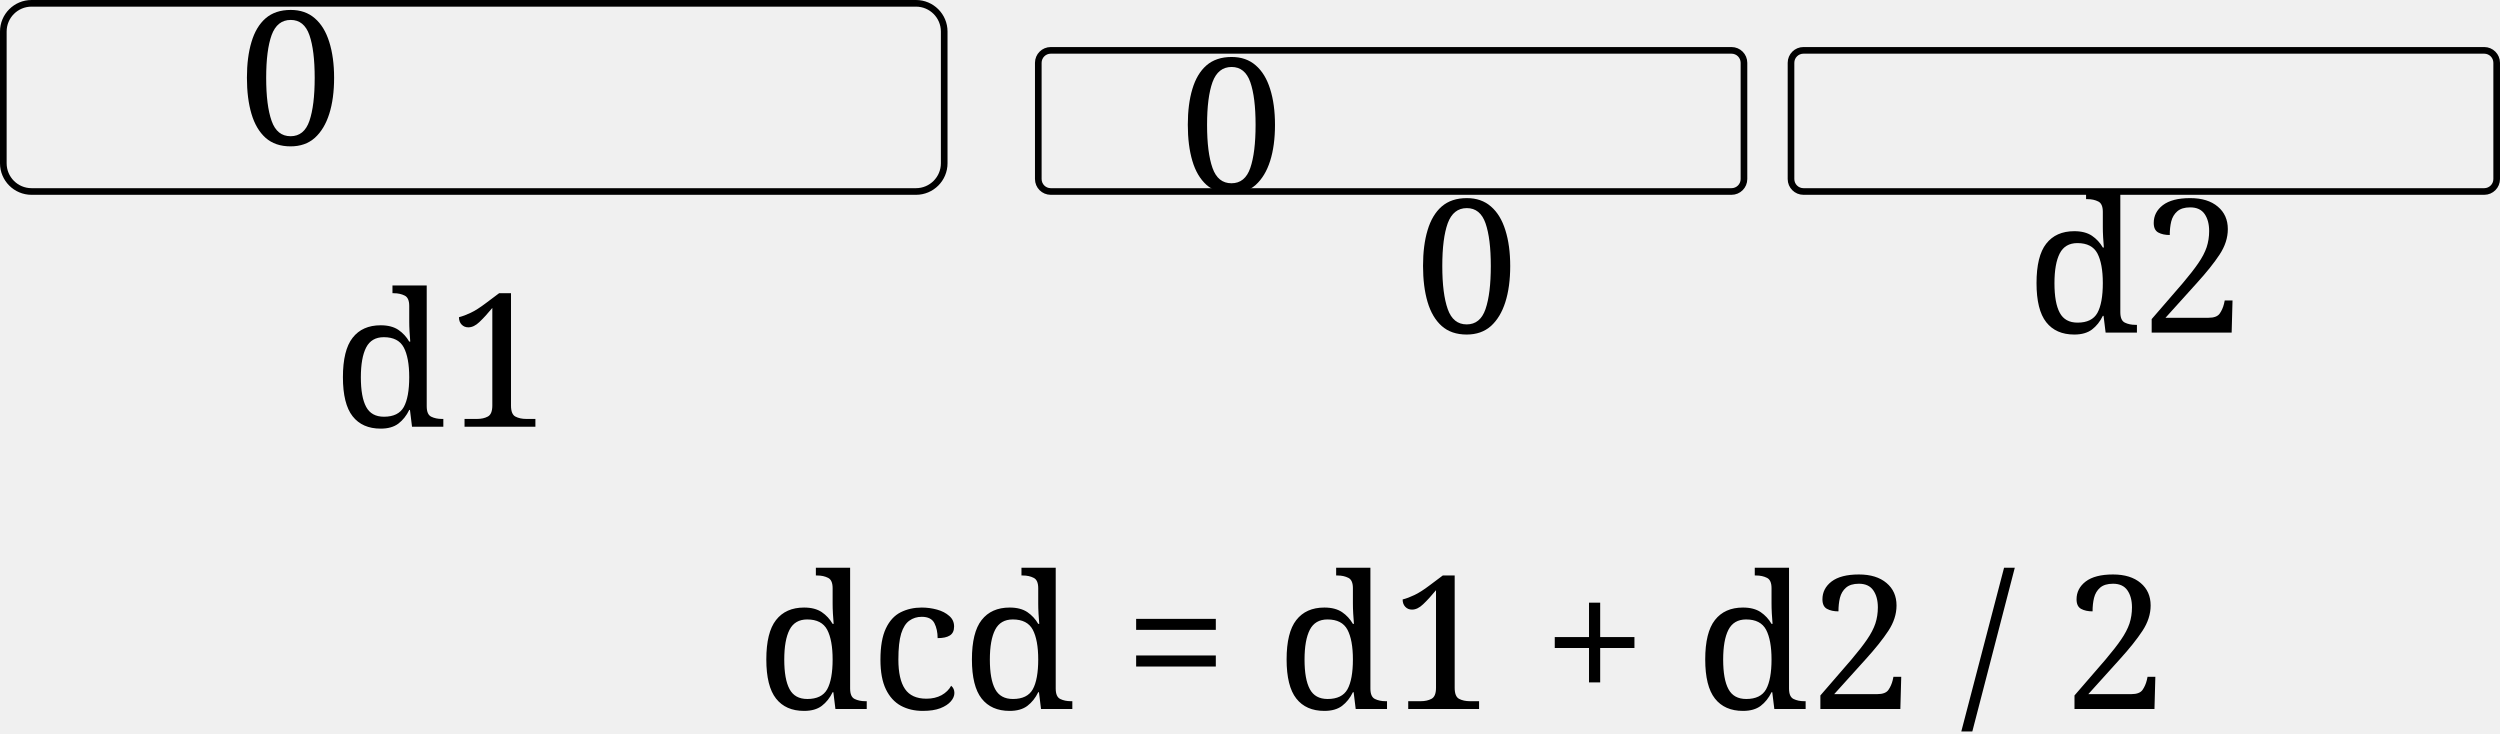
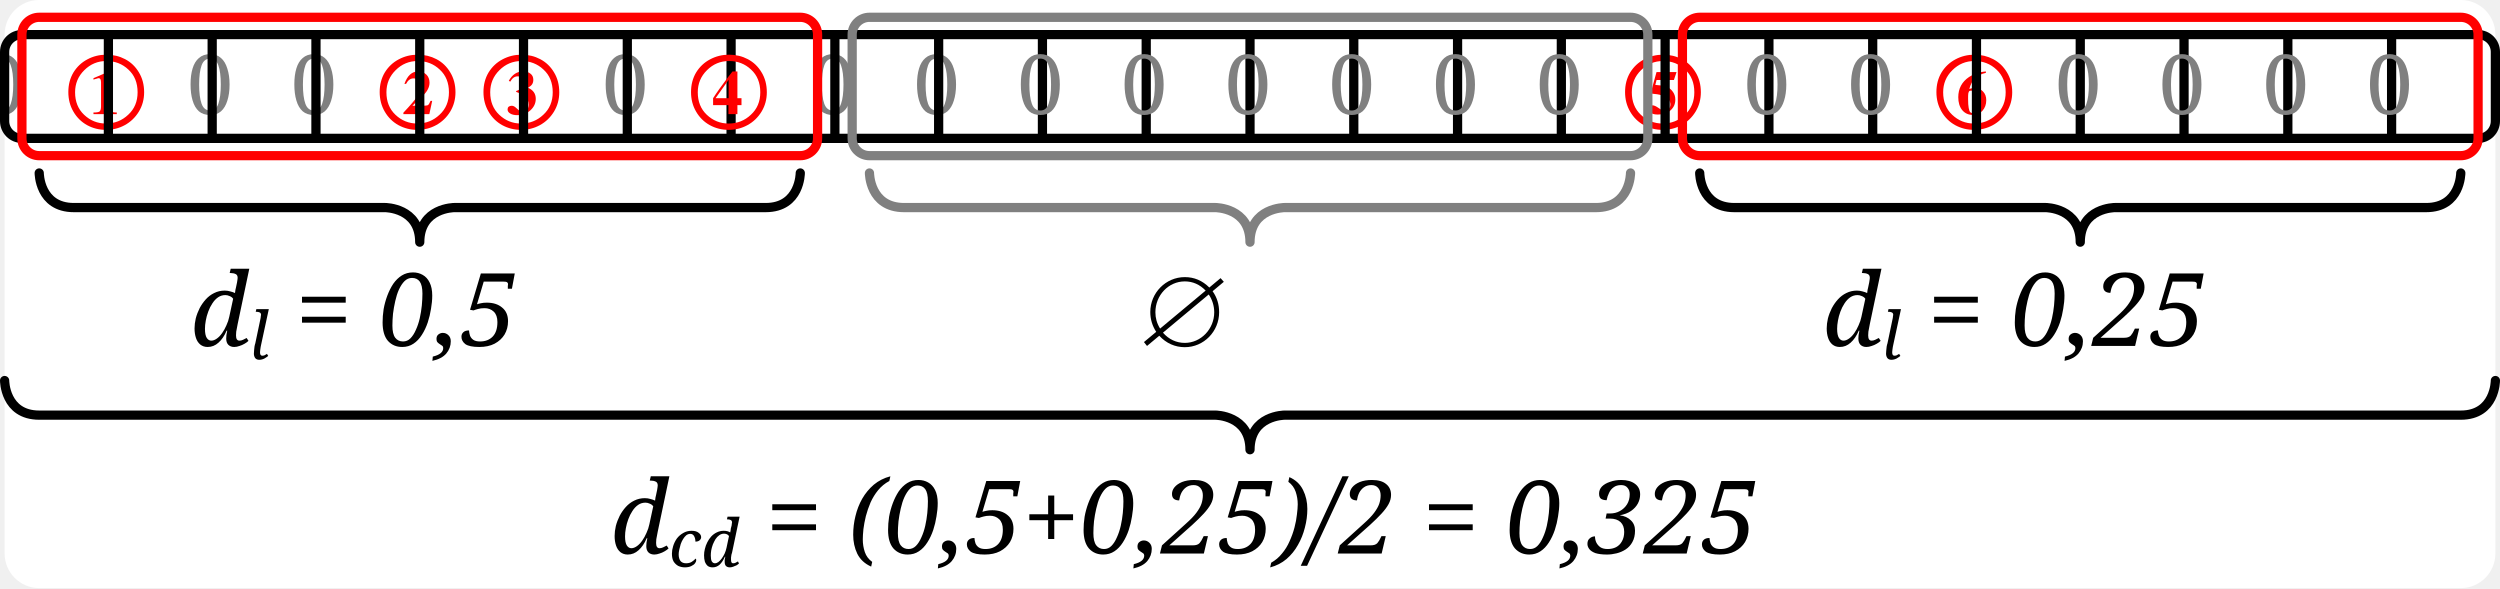
- <svg xmlns="http://www.w3.org/2000/svg" width="265.706mm" height="77.961mm" viewBox="0 0 265.706 77.961" version="1.1" id="svg1">
+ <svg xmlns="http://www.w3.org/2000/svg" width="191.206mm" height="44.979mm" viewBox="0 0 191.206 44.979" version="1.1" id="svg1">
  <defs id="defs1" />
-   <g id="layer1" transform="translate(30.35278,-4.647222)">
-     <rect style="fill:none;fill-opacity:0.5;stroke:#000000;stroke-width:0.706;stroke-linejoin:round;stroke-dasharray:none;stroke-opacity:1" id="rect1" width="100" height="20" x="-30" y="5" rx="3" ry="3" />
-     <rect style="fill:none;fill-opacity:0.5;stroke:#000000;stroke-width:0.706;stroke-linejoin:round;stroke-dasharray:none;stroke-opacity:1" id="rect1-3" width="75" height="15" x="80" y="10" rx="1.323" ry="1.323" />
-     <rect style="fill:none;fill-opacity:0.5;stroke:#000000;stroke-width:0.706;stroke-linejoin:round;stroke-dasharray:none;stroke-opacity:1" id="rect1-1" width="75" height="15" x="160" y="10" rx="1.323" ry="1.323" />
-     <text xml:space="preserve" style="font-size:22.578px;font-family:Caladea;-inkscape-font-specification:Caladea;text-align:center;writing-mode:lr-tb;direction:ltr;text-anchor:middle;fill:#000000;fill-opacity:1;stroke:none;stroke-width:0.706;stroke-linejoin:round;stroke-dasharray:none;stroke-opacity:1" x="-20" y="22" id="text1">
-       <tspan id="tspan1" style="font-size:22.578px;fill:#000000;fill-opacity:1;stroke:none;stroke-width:0.706" x="-20" y="22">1</tspan>
+   <g id="layer1" transform="translate(-18.16783,-10.58333)">
+     <rect style="fill:#ffffff;fill-opacity:1;stroke:none;stroke-width:0.706;stroke-linecap:round;stroke-linejoin:round;stroke-dasharray:none;stroke-opacity:1" id="rect2" width="190.5" height="44.979" x="18.521" y="10.583" rx="2.646" ry="2.646" />
+     <text xml:space="preserve" style="font-style:italic;font-size:9.525px;line-height:8.467px;font-family:Cambria;-inkscape-font-specification:'Cambria Italic';text-align:center;letter-spacing:0px;text-anchor:middle;fill:#ffffff;fill-opacity:0.5;stroke:#ffb301;stroke-width:0.706;stroke-linecap:round;stroke-linejoin:round" x="150.812" y="-13.229" id="text1">
+       <tspan id="tspan1" style="font-style:normal;font-variant:normal;font-weight:normal;font-stretch:normal;font-family:Cambria;-inkscape-font-specification:Cambria;fill:#000000;fill-opacity:1;stroke:none;stroke-opacity:1" x="150.812" y="-13.229">①②③④⑤⑥⑦⑧⑨⑩⓪</tspan>
    </text>
-     <text xml:space="preserve" style="font-size:19.756px;font-family:Caladea;-inkscape-font-specification:Caladea;writing-mode:lr-tb;direction:ltr;fill:#000000;fill-opacity:1;stroke:none;stroke-width:0.706;stroke-linejoin:round;stroke-dasharray:none;stroke-opacity:1" x="-5" y="20" id="text1-3">
-       <tspan id="tspan1-6" style="fill:#000000;fill-opacity:1;stroke:none;stroke-width:0.706" x="-5" y="20">0</tspan>
+     <text xml:space="preserve" style="font-style:italic;font-size:6.35px;line-height:5.644px;font-family:Cambria;-inkscape-font-specification:'Cambria Italic';text-align:center;letter-spacing:0px;text-anchor:middle;fill:#ff0000;fill-opacity:1;stroke:none;stroke-width:0.706;stroke-linecap:round;stroke-linejoin:round" x="30.427" y="19.315" id="text1-3">
+       <tspan id="tspan1-7" style="font-style:normal;font-variant:normal;font-weight:bold;font-stretch:normal;font-size:6.35px;line-height:5.644px;font-family:Cambria;-inkscape-font-specification:'Cambria Bold';fill:#ff0000;fill-opacity:1;stroke:none;stroke-opacity:1" x="30.427" y="19.315">①</tspan>
    </text>
-     <text xml:space="preserve" style="font-size:19.756px;font-family:Caladea;-inkscape-font-specification:Caladea;writing-mode:lr-tb;direction:ltr;fill:#000000;fill-opacity:1;stroke:none;stroke-width:0.706;stroke-linejoin:round;stroke-dasharray:none;stroke-opacity:1" x="95" y="25" id="text1-3-1">
-       <tspan id="tspan1-6-8" style="fill:#000000;fill-opacity:1;stroke:none;stroke-width:0.706" x="95" y="25">0</tspan>
+     <text xml:space="preserve" style="font-style:italic;font-size:7.761px;line-height:6.899px;font-family:Cambria;-inkscape-font-specification:'Cambria Italic';text-align:center;letter-spacing:0px;text-anchor:middle;fill:#000000;fill-opacity:1;stroke:none;stroke-width:0.706;stroke-linecap:round;stroke-linejoin:round" x="113.771" y="37.042" id="text1-3-4">
+       <tspan id="tspan5" style="font-style:normal;font-variant:normal;font-weight:normal;font-stretch:normal;font-family:Cambria;-inkscape-font-specification:Cambria;fill:#000000;fill-opacity:1;stroke:none" x="113.771" y="37.042">∅</tspan>
    </text>
-     <text xml:space="preserve" style="font-size:19.756px;font-family:Caladea;-inkscape-font-specification:Caladea;writing-mode:lr-tb;direction:ltr;fill:#000000;fill-opacity:1;stroke:none;stroke-width:0.706;stroke-linejoin:round;stroke-dasharray:none;stroke-opacity:1" x="5" y="50" id="text2">
-       <tspan id="tspan2" style="stroke-width:0.706" x="5" y="50">d1</tspan>
+     <text xml:space="preserve" style="font-style:italic;font-size:7.761px;line-height:6.899px;font-family:Cambria;-inkscape-font-specification:'Cambria Italic';text-align:center;letter-spacing:0px;text-anchor:middle;fill:#000000;fill-opacity:1;stroke:none;stroke-width:0.706;stroke-linecap:round;stroke-linejoin:round" x="50.271" y="37.042" id="text1-3-2">
+       <tspan id="tspan1-7-9" style="font-style:italic;font-variant:normal;font-weight:normal;font-stretch:normal;font-size:7.761px;line-height:6.899px;font-family:Cambria;-inkscape-font-specification:'Cambria Italic';fill:#000000;fill-opacity:1;stroke:none;stroke-opacity:1" x="50.271" y="37.042">d<tspan style="font-style:italic;font-variant:normal;font-weight:normal;font-stretch:normal;font-size:65%;font-family:Cambria;-inkscape-font-specification:'Cambria Italic';baseline-shift:sub;fill:#000000;fill-opacity:1;stroke:none" id="tspan2">l</tspan> = 0,5</tspan>
    </text>
-     <text xml:space="preserve" style="font-size:19.756px;font-family:Caladea;-inkscape-font-specification:Caladea;writing-mode:lr-tb;direction:ltr;fill:#000000;fill-opacity:1;stroke:none;stroke-width:0.706;stroke-linejoin:round;stroke-dasharray:none;stroke-opacity:1" x="120" y="40" id="text3">
-       <tspan id="tspan3" style="stroke-width:0.706" x="120" y="40">0</tspan>
+     <text xml:space="preserve" style="font-style:italic;font-size:7.761px;line-height:6.899px;font-family:Cambria;-inkscape-font-specification:'Cambria Italic';text-align:center;letter-spacing:0px;text-anchor:middle;fill:#000000;fill-opacity:1;stroke:none;stroke-width:0.706;stroke-linecap:round;stroke-linejoin:round" x="113.771" y="52.917" id="text1-3-2-7">
+       <tspan id="tspan1-7-9-6" style="font-style:italic;font-variant:normal;font-weight:normal;font-stretch:normal;font-size:7.761px;line-height:6.899px;font-family:Cambria;-inkscape-font-specification:'Cambria Italic';fill:#000000;fill-opacity:1;stroke:none;stroke-opacity:1" x="113.771" y="52.917">d<tspan style="font-style:italic;font-variant:normal;font-weight:normal;font-stretch:normal;font-size:65%;font-family:Cambria;-inkscape-font-specification:'Cambria Italic';baseline-shift:sub;fill:#000000;fill-opacity:1;stroke:none" id="tspan2-1">cd</tspan> = (0,5+0,25)/2 = 0,325</tspan>
    </text>
-     <text xml:space="preserve" style="font-size:19.756px;font-family:Caladea;-inkscape-font-specification:Caladea;writing-mode:lr-tb;direction:ltr;fill:#000000;fill-opacity:1;stroke:none;stroke-width:0.706;stroke-linejoin:round;stroke-dasharray:none;stroke-opacity:1" x="185" y="40" id="text4">
-       <tspan id="tspan4" style="stroke-width:0.706" x="185" y="40">d2</tspan>
+     <text xml:space="preserve" style="font-style:italic;font-size:7.761px;line-height:6.899px;font-family:Cambria;-inkscape-font-specification:'Cambria Italic';text-align:center;letter-spacing:0px;text-anchor:middle;fill:#ffffff;fill-opacity:0.5;stroke:#ffb301;stroke-width:0.706;stroke-linecap:round;stroke-linejoin:round" x="140.229" y="31.75" id="text1-3-2-22">
+       <tspan id="tspan4" style="fill:none;fill-opacity:1;stroke:none;stroke-opacity:1" x="140.229" y="31.75" />
    </text>
-     <text xml:space="preserve" style="font-size:19.756px;font-family:Caladea;-inkscape-font-specification:Caladea;writing-mode:lr-tb;direction:ltr;fill:#000000;fill-opacity:1;stroke:none;stroke-width:0.706;stroke-linejoin:round;stroke-dasharray:none;stroke-opacity:1" x="50" y="80" id="text5">
-       <tspan id="tspan5" style="stroke-width:0.706" x="50" y="80">dcd = d1 + d2 / 2</tspan>
+     <text xml:space="preserve" style="font-style:italic;font-size:7.761px;line-height:6.899px;font-family:Cambria;-inkscape-font-specification:'Cambria Italic';text-align:center;letter-spacing:0px;text-anchor:middle;fill:#000000;fill-opacity:1;stroke:none;stroke-width:0.706;stroke-linecap:round;stroke-linejoin:round" x="177.271" y="37.042" id="text1-3-2-2">
+       <tspan id="tspan1-7-9-0" style="font-style:italic;font-variant:normal;font-weight:normal;font-stretch:normal;font-size:7.761px;line-height:6.899px;font-family:Cambria;-inkscape-font-specification:'Cambria Italic';fill:#000000;fill-opacity:1;stroke:none;stroke-opacity:1" x="177.271" y="37.042">d<tspan style="font-style:italic;font-variant:normal;font-weight:normal;font-stretch:normal;font-size:65%;font-family:Cambria;-inkscape-font-specification:'Cambria Italic';baseline-shift:sub;fill:#000000;fill-opacity:1;stroke:none" id="tspan3">l</tspan> = 0,25</tspan>
    </text>
+     <text xml:space="preserve" style="font-style:italic;font-size:6.35px;line-height:5.644px;font-family:Cambria;-inkscape-font-specification:'Cambria Italic';text-align:center;letter-spacing:0px;text-anchor:middle;fill:#ff0000;fill-opacity:1;stroke:none;stroke-width:0.706;stroke-linecap:round;stroke-linejoin:round" x="54.24" y="19.315" id="text1-3-3">
+       <tspan id="tspan1-7-2" style="font-style:normal;font-variant:normal;font-weight:bold;font-stretch:normal;font-size:6.35px;line-height:5.644px;font-family:Cambria;-inkscape-font-specification:'Cambria Bold';fill:#ff0000;fill-opacity:1;stroke:none;stroke-opacity:1" x="54.24" y="19.315">②</tspan>
+     </text>
+     <text xml:space="preserve" style="font-style:italic;font-size:6.35px;line-height:5.644px;font-family:Cambria;-inkscape-font-specification:'Cambria Italic';text-align:center;letter-spacing:0px;text-anchor:middle;fill:#ff0000;fill-opacity:1;stroke:none;stroke-width:0.706;stroke-linecap:round;stroke-linejoin:round" x="62.177" y="19.315" id="text1-3-5">
+       <tspan id="tspan1-7-3" style="font-style:normal;font-variant:normal;font-weight:bold;font-stretch:normal;font-size:6.35px;line-height:5.644px;font-family:Cambria;-inkscape-font-specification:'Cambria Bold';fill:#ff0000;fill-opacity:1;stroke:none;stroke-opacity:1" x="62.177" y="19.315">③</tspan>
+     </text>
+     <text xml:space="preserve" style="font-style:italic;font-size:6.35px;line-height:5.644px;font-family:Cambria;-inkscape-font-specification:'Cambria Italic';text-align:center;letter-spacing:0px;text-anchor:middle;fill:#ff0000;fill-opacity:1;stroke:none;stroke-width:0.706;stroke-linecap:round;stroke-linejoin:round" x="149.49" y="19.315" id="text1-3-0">
+       <tspan id="tspan1-7-7" style="font-style:normal;font-variant:normal;font-weight:bold;font-stretch:normal;font-size:6.35px;line-height:5.644px;font-family:Cambria;-inkscape-font-specification:'Cambria Bold';fill:#ff0000;fill-opacity:1;stroke:none;stroke-opacity:1" x="149.49" y="19.315">⑤</tspan>
+     </text>
+     <text xml:space="preserve" style="font-style:italic;font-size:6.35px;line-height:5.644px;font-family:Cambria;-inkscape-font-specification:'Cambria Italic';text-align:center;letter-spacing:0px;text-anchor:middle;fill:#ff0000;fill-opacity:1;stroke:none;stroke-width:0.706;stroke-linecap:round;stroke-linejoin:round" x="173.302" y="19.315" id="text1-3-8">
+       <tspan id="tspan1-7-0" style="font-style:normal;font-variant:normal;font-weight:bold;font-stretch:normal;font-size:6.35px;line-height:5.644px;font-family:Cambria;-inkscape-font-specification:'Cambria Bold';fill:#ff0000;fill-opacity:1;stroke:none;stroke-opacity:1" x="173.302" y="19.315">⑥</tspan>
+     </text>
+     <text xml:space="preserve" style="font-style:italic;font-size:6.35px;line-height:5.644px;font-family:Cambria;-inkscape-font-specification:'Cambria Italic';text-align:center;letter-spacing:0px;text-anchor:middle;fill:#808080;fill-opacity:1;stroke:none;stroke-width:0.706;stroke-linecap:round;stroke-linejoin:round" x="22.49" y="19.315" id="text1-5">
+       <tspan id="tspan1-1" style="font-style:normal;font-variant:normal;font-weight:normal;font-stretch:normal;font-size:6.35px;line-height:5.644px;font-family:Cambria;-inkscape-font-specification:Cambria;fill:#808080;fill-opacity:1;stroke:none;stroke-width:0.706" x="22.49" y="19.315">0</tspan>
+     </text>
+     <text xml:space="preserve" style="font-style:italic;font-size:6.35px;line-height:5.644px;font-family:Cambria;-inkscape-font-specification:'Cambria Italic';text-align:center;letter-spacing:0px;text-anchor:middle;fill:#808080;fill-opacity:1;stroke:none;stroke-width:0.706;stroke-linecap:round;stroke-linejoin:round" x="38.365" y="19.315" id="text1-5-0">
+       <tspan id="tspan1-1-0" style="font-style:normal;font-variant:normal;font-weight:normal;font-stretch:normal;font-size:6.35px;line-height:5.644px;font-family:Cambria;-inkscape-font-specification:Cambria;fill:#808080;fill-opacity:1;stroke:none;stroke-width:0.706" x="38.365" y="19.315">0</tspan>
+     </text>
+     <text xml:space="preserve" style="font-style:italic;font-size:6.35px;line-height:5.644px;font-family:Cambria;-inkscape-font-specification:'Cambria Italic';text-align:center;letter-spacing:0px;text-anchor:middle;fill:#808080;fill-opacity:1;stroke:none;stroke-width:0.706;stroke-linecap:round;stroke-linejoin:round" x="46.302" y="19.315" id="text1-5-7">
+       <tspan id="tspan1-1-2" style="font-style:normal;font-variant:normal;font-weight:normal;font-stretch:normal;font-size:6.35px;line-height:5.644px;font-family:Cambria;-inkscape-font-specification:Cambria;fill:#808080;fill-opacity:1;stroke:none;stroke-width:0.706" x="46.302" y="19.315">0</tspan>
+     </text>
+     <text xml:space="preserve" style="font-style:italic;font-size:6.35px;line-height:5.644px;font-family:Cambria;-inkscape-font-specification:'Cambria Italic';text-align:center;letter-spacing:0px;text-anchor:middle;fill:#808080;fill-opacity:1;stroke:none;stroke-width:0.706;stroke-linecap:round;stroke-linejoin:round" x="85.99" y="19.315" id="text1-5-0-7">
+       <tspan id="tspan1-1-0-3" style="font-style:normal;font-variant:normal;font-weight:normal;font-stretch:normal;font-size:6.35px;line-height:5.644px;font-family:Cambria;-inkscape-font-specification:Cambria;fill:#808080;fill-opacity:1;stroke:none;stroke-width:0.706" x="85.99" y="19.315">0</tspan>
+     </text>
+     <text xml:space="preserve" style="font-style:italic;font-size:6.35px;line-height:5.644px;font-family:Cambria;-inkscape-font-specification:'Cambria Italic';text-align:center;letter-spacing:0px;text-anchor:middle;fill:#808080;fill-opacity:1;stroke:none;stroke-width:0.706;stroke-linecap:round;stroke-linejoin:round" x="70.115" y="19.315" id="text1-5-0-7-1">
+       <tspan id="tspan1-1-0-3-8" style="font-style:normal;font-variant:normal;font-weight:normal;font-stretch:normal;font-size:6.35px;line-height:5.644px;font-family:Cambria;-inkscape-font-specification:Cambria;fill:#808080;fill-opacity:1;stroke:none;stroke-width:0.706" x="70.115" y="19.315">0</tspan>
+     </text>
+     <text xml:space="preserve" style="font-style:italic;font-size:6.35px;line-height:5.644px;font-family:Cambria;-inkscape-font-specification:'Cambria Italic';text-align:center;letter-spacing:0px;text-anchor:middle;fill:#808080;fill-opacity:1;stroke:none;stroke-width:0.706;stroke-linecap:round;stroke-linejoin:round" x="93.927" y="19.315" id="text1-5-7-4">
+       <tspan id="tspan1-1-2-4" style="font-style:normal;font-variant:normal;font-weight:normal;font-stretch:normal;font-size:6.35px;line-height:5.644px;font-family:Cambria;-inkscape-font-specification:Cambria;fill:#808080;fill-opacity:1;stroke:none;stroke-width:0.706" x="93.927" y="19.315">0</tspan>
+     </text>
+     <rect style="fill:none;fill-opacity:1;stroke:#000000;stroke-width:0.706;stroke-linecap:round;stroke-linejoin:round;stroke-opacity:1" id="rect1" width="190.5" height="7.938" x="18.521" y="13.229" rx="1.323" ry="1.323" />
+     <path style="fill:none;fill-opacity:1;stroke:#000000;stroke-width:0.706;stroke-linecap:round;stroke-linejoin:round;stroke-dasharray:none;stroke-opacity:1" d="m 26.458,13.229 2e-6,7.938" id="path1" />
+     <path style="fill:none;fill-opacity:1;stroke:#000000;stroke-width:0.706;stroke-linecap:round;stroke-linejoin:round;stroke-dasharray:none;stroke-opacity:1" d="m 34.396,13.229 2e-6,7.938" id="path1-4" />
+     <path style="fill:none;fill-opacity:1;stroke:#000000;stroke-width:0.706;stroke-linecap:round;stroke-linejoin:round;stroke-dasharray:none;stroke-opacity:1" d="m 42.333,13.229 2e-6,7.938" id="path1-3" />
+     <path style="fill:none;fill-opacity:1;stroke:#000000;stroke-width:0.706;stroke-linecap:round;stroke-linejoin:round;stroke-dasharray:none;stroke-opacity:1" d="m 50.271,13.229 2e-6,7.938" id="path1-1" />
+     <path style="fill:none;fill-opacity:1;stroke:#000000;stroke-width:0.706;stroke-linecap:round;stroke-linejoin:round;stroke-dasharray:none;stroke-opacity:1" d="m 58.208,13.229 2e-6,7.938" id="path1-7" />
+     <path style="fill:none;fill-opacity:1;stroke:#000000;stroke-width:0.706;stroke-linecap:round;stroke-linejoin:round;stroke-dasharray:none;stroke-opacity:1" d="m 66.146,13.229 2e-6,7.938" id="path1-46" />
+     <path style="fill:none;fill-opacity:1;stroke:#000000;stroke-width:0.706;stroke-linecap:round;stroke-linejoin:round;stroke-dasharray:none;stroke-opacity:1" d="m 74.083,13.229 2e-6,7.938" id="path1-46-3" />
+     <path style="fill:none;fill-opacity:1;stroke:#000000;stroke-width:0.706;stroke-linecap:round;stroke-linejoin:round;stroke-dasharray:none;stroke-opacity:1" d="m 82.021,13.229 2e-6,7.938" id="path1-0" />
+     <path style="fill:none;fill-opacity:1;stroke:#000000;stroke-width:0.706;stroke-linecap:round;stroke-linejoin:round;stroke-dasharray:none;stroke-opacity:1" d="m 89.958,13.229 2e-6,7.938" id="path1-4-5" />
+     <path style="fill:none;fill-opacity:1;stroke:#000000;stroke-width:0.706;stroke-linecap:round;stroke-linejoin:round;stroke-dasharray:none;stroke-opacity:1" d="m 97.896,13.229 2e-6,7.938" id="path1-3-1" />
+     <path style="fill:none;fill-opacity:1;stroke:#000000;stroke-width:0.706;stroke-linecap:round;stroke-linejoin:round;stroke-dasharray:none;stroke-opacity:1" d="m 105.833,13.229 v 7.938" id="path1-1-5" />
+     <path style="fill:none;fill-opacity:1;stroke:#000000;stroke-width:0.706;stroke-linecap:round;stroke-linejoin:round;stroke-dasharray:none;stroke-opacity:1" d="m 113.771,13.229 v 7.938" id="path1-7-1" />
+     <path style="fill:none;fill-opacity:1;stroke:#000000;stroke-width:0.706;stroke-linecap:round;stroke-linejoin:round;stroke-dasharray:none;stroke-opacity:1" d="m 121.708,13.229 v 7.938" id="path1-46-7" />
+     <path style="fill:none;fill-opacity:1;stroke:#000000;stroke-width:0.706;stroke-linecap:round;stroke-linejoin:round;stroke-dasharray:none;stroke-opacity:1" d="m 129.646,13.229 v 7.938" id="path1-46-3-8" />
+     <path style="fill:none;fill-opacity:1;stroke:#000000;stroke-width:0.706;stroke-linecap:round;stroke-linejoin:round;stroke-dasharray:none;stroke-opacity:1" d="m 137.583,13.229 v 7.938" id="path1-2" />
+     <path style="fill:none;fill-opacity:1;stroke:#000000;stroke-width:0.706;stroke-linecap:round;stroke-linejoin:round;stroke-dasharray:none;stroke-opacity:1" d="m 145.521,13.229 v 7.938" id="path1-4-56" />
+     <path style="fill:none;fill-opacity:1;stroke:#000000;stroke-width:0.706;stroke-linecap:round;stroke-linejoin:round;stroke-dasharray:none;stroke-opacity:1" d="m 153.458,13.229 v 7.938" id="path1-3-9" />
+     <path style="fill:none;fill-opacity:1;stroke:#000000;stroke-width:0.706;stroke-linecap:round;stroke-linejoin:round;stroke-dasharray:none;stroke-opacity:1" d="m 161.396,13.229 v 7.938" id="path1-1-8" />
+     <path style="fill:none;fill-opacity:1;stroke:#000000;stroke-width:0.706;stroke-linecap:round;stroke-linejoin:round;stroke-dasharray:none;stroke-opacity:1" d="m 169.333,13.229 v 7.938" id="path1-7-0" />
+     <path style="fill:none;fill-opacity:1;stroke:#000000;stroke-width:0.706;stroke-linecap:round;stroke-linejoin:round;stroke-dasharray:none;stroke-opacity:1" d="m 177.271,13.229 v 7.938" id="path1-46-9" />
+     <path style="fill:none;fill-opacity:1;stroke:#000000;stroke-width:0.706;stroke-linecap:round;stroke-linejoin:round;stroke-dasharray:none;stroke-opacity:1" d="m 185.208,13.229 v 7.938" id="path1-46-3-6" />
+     <path style="fill:none;fill-opacity:1;stroke:#000000;stroke-width:0.706;stroke-linecap:round;stroke-linejoin:round;stroke-dasharray:none;stroke-opacity:1" d="m 193.146,13.229 v 7.938" id="path1-42" />
+     <path style="fill:none;fill-opacity:1;stroke:#000000;stroke-width:0.706;stroke-linecap:round;stroke-linejoin:round;stroke-dasharray:none;stroke-opacity:1" d="m 201.083,13.229 v 7.938" id="path1-4-9" />
+     <text xml:space="preserve" style="font-style:italic;font-size:6.35px;line-height:5.644px;font-family:Cambria;-inkscape-font-specification:'Cambria Italic';text-align:center;letter-spacing:0px;text-anchor:middle;fill:#ff0000;fill-opacity:1;stroke:none;stroke-width:0.706;stroke-linecap:round;stroke-linejoin:round" x="78.052" y="19.315" id="text1-3-7">
+       <tspan id="tspan1-7-5" style="font-style:normal;font-variant:normal;font-weight:bold;font-stretch:normal;font-size:6.35px;line-height:5.644px;font-family:Cambria;-inkscape-font-specification:'Cambria Bold';fill:#ff0000;fill-opacity:1;stroke:none;stroke-opacity:1" x="78.052" y="19.315">④</tspan>
+     </text>
+     <path style="fill:none;fill-opacity:1;stroke:#000000;stroke-width:0.706;stroke-linecap:round;stroke-linejoin:round;stroke-dasharray:none;stroke-opacity:1" d="m 79.375,23.813 c 0,0 0,2.646 -2.646,2.646 l -23.812,3e-6 c 0,0 -2.646,0 -2.646,2.646 -10e-7,-2.646 -2.646,-2.646 -2.646,-2.646 l -23.812,-1e-6 c -2.646,0 -2.646,-2.646 -2.646,-2.646" id="path2-4" />
+     <path style="fill:none;fill-opacity:1;stroke:#000000;stroke-width:0.706;stroke-linecap:round;stroke-linejoin:round;stroke-dasharray:none;stroke-opacity:1" d="m 209.021,39.688 c 0,0 0,2.646 -2.646,2.646 l -89.958,1e-6 c 0,0 -2.646,0 -2.646,2.646 -1e-5,-2.646 -2.646,-2.646 -2.646,-2.646 l -89.958,10e-7 c -2.646,0 -2.646,-2.646 -2.646,-2.646" id="path2-4-03" />
+     <path style="fill:none;fill-opacity:1;stroke:#000000;stroke-width:0.706;stroke-linecap:round;stroke-linejoin:round;stroke-dasharray:none;stroke-opacity:1" d="m 206.375,23.813 c 0,0 0,2.646 -2.646,2.646 l -23.812,3e-6 c 0,0 -2.646,0 -2.646,2.646 0,-2.646 -2.646,-2.646 -2.646,-2.646 l -23.813,-1e-6 c -2.646,0 -2.646,-2.646 -2.646,-2.646" id="path2-4-0" />
+     <path style="fill:none;fill-opacity:1;stroke:#808080;stroke-width:0.706;stroke-linecap:round;stroke-linejoin:round;stroke-dasharray:none;stroke-opacity:1" d="m 142.875,23.813 c 0,0 0,2.646 -2.646,2.646 l -23.812,3e-6 c 0,0 -2.646,0 -2.646,2.646 0,-2.646 -2.646,-2.646 -2.646,-2.646 l -23.813,-1e-6 c -2.646,0 -2.646,-2.646 -2.646,-2.646" id="path2-4-0-7" />
+     <text xml:space="preserve" style="font-style:italic;font-size:6.35px;line-height:5.644px;font-family:Cambria;-inkscape-font-specification:'Cambria Italic';text-align:center;letter-spacing:0px;text-anchor:middle;fill:#808080;fill-opacity:1;stroke:none;stroke-width:0.706;stroke-linecap:round;stroke-linejoin:round" x="101.865" y="19.315" id="text1-5-0-0">
+       <tspan id="tspan1-1-0-2" style="font-style:normal;font-variant:normal;font-weight:normal;font-stretch:normal;font-size:6.35px;line-height:5.644px;font-family:Cambria;-inkscape-font-specification:Cambria;fill:#808080;fill-opacity:1;stroke:none;stroke-width:0.706" x="101.865" y="19.315">0</tspan>
+     </text>
+     <text xml:space="preserve" style="font-style:italic;font-size:6.35px;line-height:5.644px;font-family:Cambria;-inkscape-font-specification:'Cambria Italic';text-align:center;letter-spacing:0px;text-anchor:middle;fill:#808080;fill-opacity:1;stroke:none;stroke-width:0.706;stroke-linecap:round;stroke-linejoin:round" x="109.802" y="19.315" id="text1-5-7-7">
+       <tspan id="tspan1-1-2-7" style="font-style:normal;font-variant:normal;font-weight:normal;font-stretch:normal;font-size:6.35px;line-height:5.644px;font-family:Cambria;-inkscape-font-specification:Cambria;fill:#808080;fill-opacity:1;stroke:none;stroke-width:0.706" x="109.802" y="19.315">0</tspan>
+     </text>
+     <text xml:space="preserve" style="font-style:italic;font-size:6.35px;line-height:5.644px;font-family:Cambria;-inkscape-font-specification:'Cambria Italic';text-align:center;letter-spacing:0px;text-anchor:middle;fill:#808080;fill-opacity:1;stroke:none;stroke-width:0.706;stroke-linecap:round;stroke-linejoin:round" x="117.74" y="19.315" id="text1-5-0-3">
+       <tspan id="tspan1-1-0-6" style="font-style:normal;font-variant:normal;font-weight:normal;font-stretch:normal;font-size:6.35px;line-height:5.644px;font-family:Cambria;-inkscape-font-specification:Cambria;fill:#808080;fill-opacity:1;stroke:none;stroke-width:0.706" x="117.74" y="19.315">0</tspan>
+     </text>
+     <text xml:space="preserve" style="font-style:italic;font-size:6.35px;line-height:5.644px;font-family:Cambria;-inkscape-font-specification:'Cambria Italic';text-align:center;letter-spacing:0px;text-anchor:middle;fill:#808080;fill-opacity:1;stroke:none;stroke-width:0.706;stroke-linecap:round;stroke-linejoin:round" x="125.677" y="19.315" id="text1-5-7-1">
+       <tspan id="tspan1-1-2-9" style="font-style:normal;font-variant:normal;font-weight:normal;font-stretch:normal;font-size:6.35px;line-height:5.644px;font-family:Cambria;-inkscape-font-specification:Cambria;fill:#808080;fill-opacity:1;stroke:none;stroke-width:0.706" x="125.677" y="19.315">0</tspan>
+     </text>
+     <text xml:space="preserve" style="font-style:italic;font-size:6.35px;line-height:5.644px;font-family:Cambria;-inkscape-font-specification:'Cambria Italic';text-align:center;letter-spacing:0px;text-anchor:middle;fill:#808080;fill-opacity:1;stroke:none;stroke-width:0.706;stroke-linecap:round;stroke-linejoin:round" x="133.615" y="19.315" id="text1-5-0-5">
+       <tspan id="tspan1-1-0-4" style="font-style:normal;font-variant:normal;font-weight:normal;font-stretch:normal;font-size:6.35px;line-height:5.644px;font-family:Cambria;-inkscape-font-specification:Cambria;fill:#808080;fill-opacity:1;stroke:none;stroke-width:0.706" x="133.615" y="19.315">0</tspan>
+     </text>
+     <text xml:space="preserve" style="font-style:italic;font-size:6.35px;line-height:5.644px;font-family:Cambria;-inkscape-font-specification:'Cambria Italic';text-align:center;letter-spacing:0px;text-anchor:middle;fill:#808080;fill-opacity:1;stroke:none;stroke-width:0.706;stroke-linecap:round;stroke-linejoin:round" x="141.552" y="19.315" id="text1-5-7-5">
+       <tspan id="tspan1-1-2-46" style="font-style:normal;font-variant:normal;font-weight:normal;font-stretch:normal;font-size:6.35px;line-height:5.644px;font-family:Cambria;-inkscape-font-specification:Cambria;fill:#808080;fill-opacity:1;stroke:none;stroke-width:0.706" x="141.552" y="19.315">0</tspan>
+     </text>
+     <text xml:space="preserve" style="font-style:italic;font-size:6.35px;line-height:5.644px;font-family:Cambria;-inkscape-font-specification:'Cambria Italic';text-align:center;letter-spacing:0px;text-anchor:middle;fill:#808080;fill-opacity:1;stroke:none;stroke-width:0.706;stroke-linecap:round;stroke-linejoin:round" x="189.177" y="19.315" id="text1-5-7-1-2">
+       <tspan id="tspan1-1-2-9-5" style="font-style:normal;font-variant:normal;font-weight:normal;font-stretch:normal;font-size:6.35px;line-height:5.644px;font-family:Cambria;-inkscape-font-specification:Cambria;fill:#808080;fill-opacity:1;stroke:none;stroke-width:0.706" x="189.177" y="19.315">0</tspan>
+     </text>
+     <text xml:space="preserve" style="font-style:italic;font-size:6.35px;line-height:5.644px;font-family:Cambria;-inkscape-font-specification:'Cambria Italic';text-align:center;letter-spacing:0px;text-anchor:middle;fill:#808080;fill-opacity:1;stroke:none;stroke-width:0.706;stroke-linecap:round;stroke-linejoin:round" x="181.24" y="19.315" id="text1-5-7-1-2-3">
+       <tspan id="tspan1-1-2-9-5-7" style="font-style:normal;font-variant:normal;font-weight:normal;font-stretch:normal;font-size:6.35px;line-height:5.644px;font-family:Cambria;-inkscape-font-specification:Cambria;fill:#808080;fill-opacity:1;stroke:none;stroke-width:0.706" x="181.24" y="19.315">0</tspan>
+     </text>
+     <text xml:space="preserve" style="font-style:italic;font-size:6.35px;line-height:5.644px;font-family:Cambria;-inkscape-font-specification:'Cambria Italic';text-align:center;letter-spacing:0px;text-anchor:middle;fill:#808080;fill-opacity:1;stroke:none;stroke-width:0.706;stroke-linecap:round;stroke-linejoin:round" x="197.115" y="19.315" id="text1-5-0-5-2">
+       <tspan id="tspan1-1-0-4-7" style="font-style:normal;font-variant:normal;font-weight:normal;font-stretch:normal;font-size:6.35px;line-height:5.644px;font-family:Cambria;-inkscape-font-specification:Cambria;fill:#808080;fill-opacity:1;stroke:none;stroke-width:0.706" x="197.115" y="19.315">0</tspan>
+     </text>
+     <text xml:space="preserve" style="font-style:italic;font-size:6.35px;line-height:5.644px;font-family:Cambria;-inkscape-font-specification:'Cambria Italic';text-align:center;letter-spacing:0px;text-anchor:middle;fill:#808080;fill-opacity:1;stroke:none;stroke-width:0.706;stroke-linecap:round;stroke-linejoin:round" x="205.052" y="19.315" id="text1-5-7-5-0">
+       <tspan id="tspan1-1-2-46-4" style="font-style:normal;font-variant:normal;font-weight:normal;font-stretch:normal;font-size:6.35px;line-height:5.644px;font-family:Cambria;-inkscape-font-specification:Cambria;fill:#808080;fill-opacity:1;stroke:none;stroke-width:0.706" x="205.052" y="19.315">0</tspan>
+     </text>
+     <text xml:space="preserve" style="font-style:italic;font-size:6.35px;line-height:5.644px;font-family:Cambria;-inkscape-font-specification:'Cambria Italic';text-align:center;letter-spacing:0px;text-anchor:middle;fill:#808080;fill-opacity:1;stroke:none;stroke-width:0.706;stroke-linecap:round;stroke-linejoin:round" x="157.427" y="19.315" id="text1-5-0-5-2-3">
+       <tspan id="tspan1-1-0-4-7-2" style="font-style:normal;font-variant:normal;font-weight:normal;font-stretch:normal;font-size:6.35px;line-height:5.644px;font-family:Cambria;-inkscape-font-specification:Cambria;fill:#808080;fill-opacity:1;stroke:none;stroke-width:0.706" x="157.427" y="19.315">0</tspan>
+     </text>
+     <text xml:space="preserve" style="font-style:italic;font-size:6.35px;line-height:5.644px;font-family:Cambria;-inkscape-font-specification:'Cambria Italic';text-align:center;letter-spacing:0px;text-anchor:middle;fill:#808080;fill-opacity:1;stroke:none;stroke-width:0.706;stroke-linecap:round;stroke-linejoin:round" x="165.365" y="19.315" id="text1-5-7-5-0-7">
+       <tspan id="tspan1-1-2-46-4-6" style="font-style:normal;font-variant:normal;font-weight:normal;font-stretch:normal;font-size:6.35px;line-height:5.644px;font-family:Cambria;-inkscape-font-specification:Cambria;fill:#808080;fill-opacity:1;stroke:none;stroke-width:0.706" x="165.365" y="19.315">0</tspan>
+     </text>
+     <rect style="fill:none;fill-opacity:1;stroke:#ff0000;stroke-width:0.706;stroke-linecap:round;stroke-linejoin:round;stroke-opacity:1" id="rect1-0" width="60.854" height="10.583" x="19.844" y="11.906" rx="1.323" ry="1.323" />
+     <rect style="fill:none;fill-opacity:1;stroke:#808080;stroke-width:0.706;stroke-linecap:round;stroke-linejoin:round;stroke-opacity:1" id="rect1-0-7" width="60.854" height="10.583" x="83.344" y="11.906" rx="1.323" ry="1.323" />
+     <rect style="fill:none;fill-opacity:1;stroke:#ff0000;stroke-width:0.706;stroke-linecap:round;stroke-linejoin:round;stroke-opacity:1" id="rect1-0-6" width="60.854" height="10.583" x="146.844" y="11.906" rx="1.323" ry="1.323" />
  </g>
</svg>
